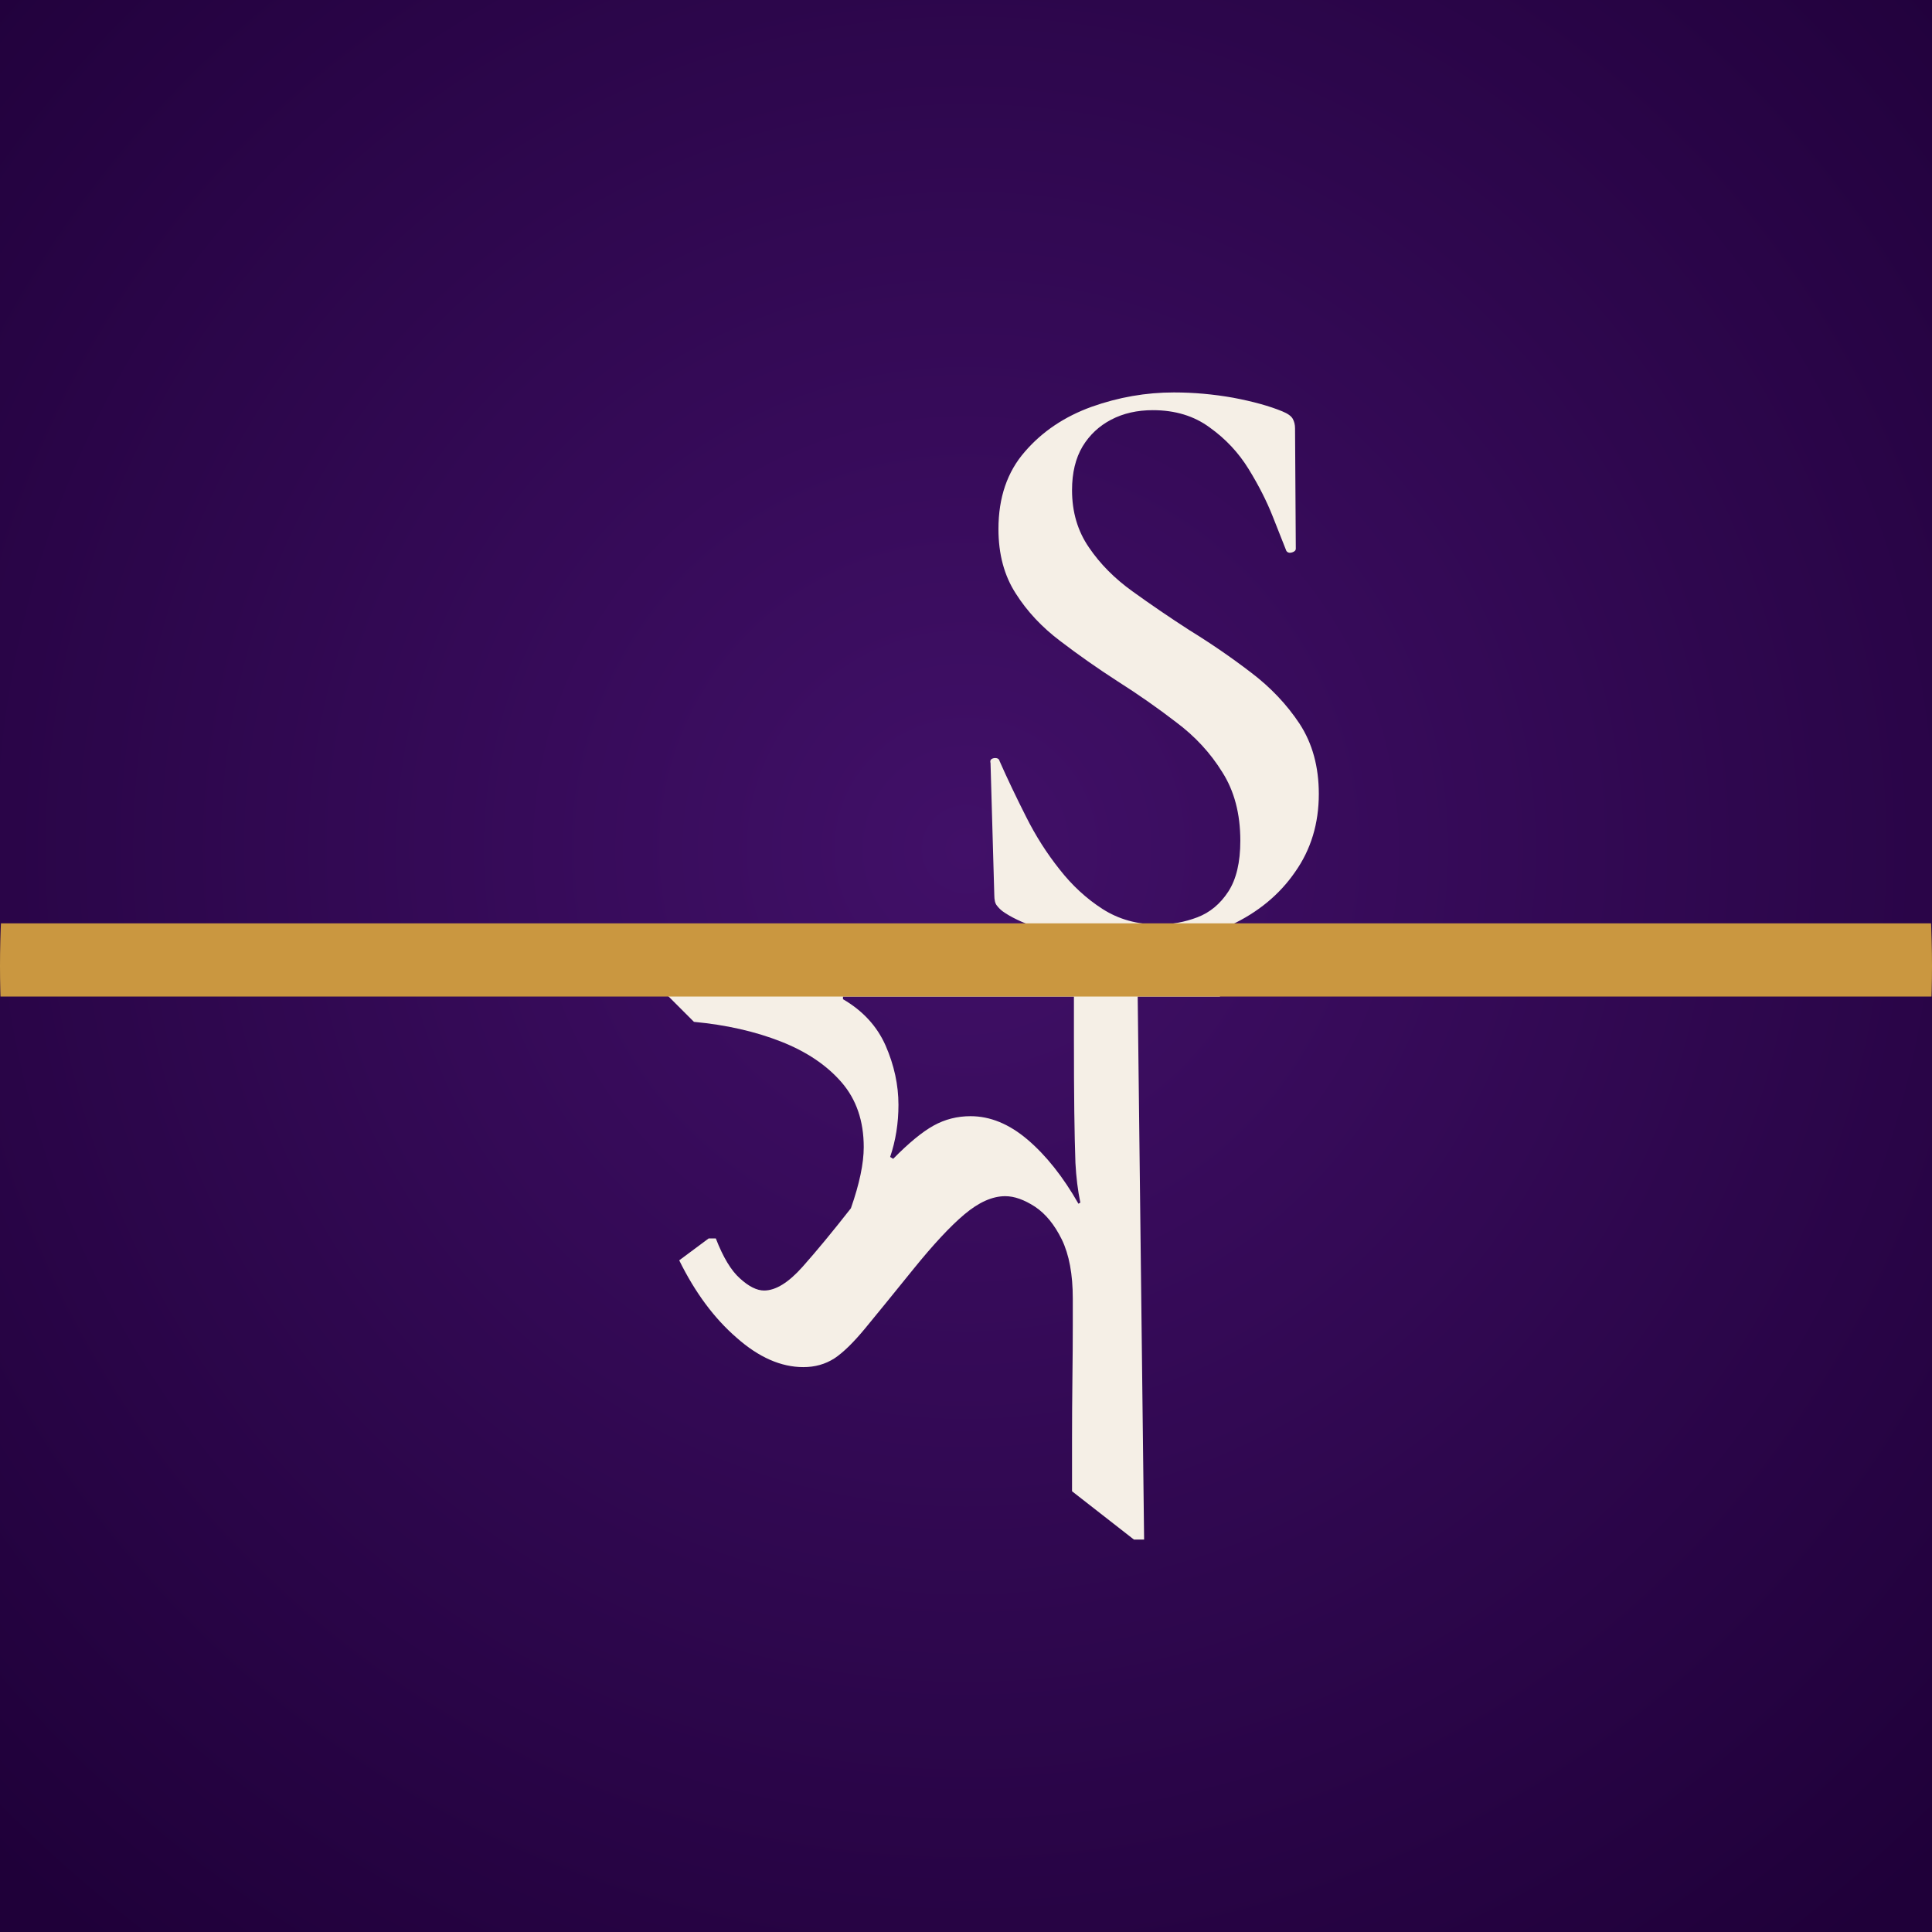
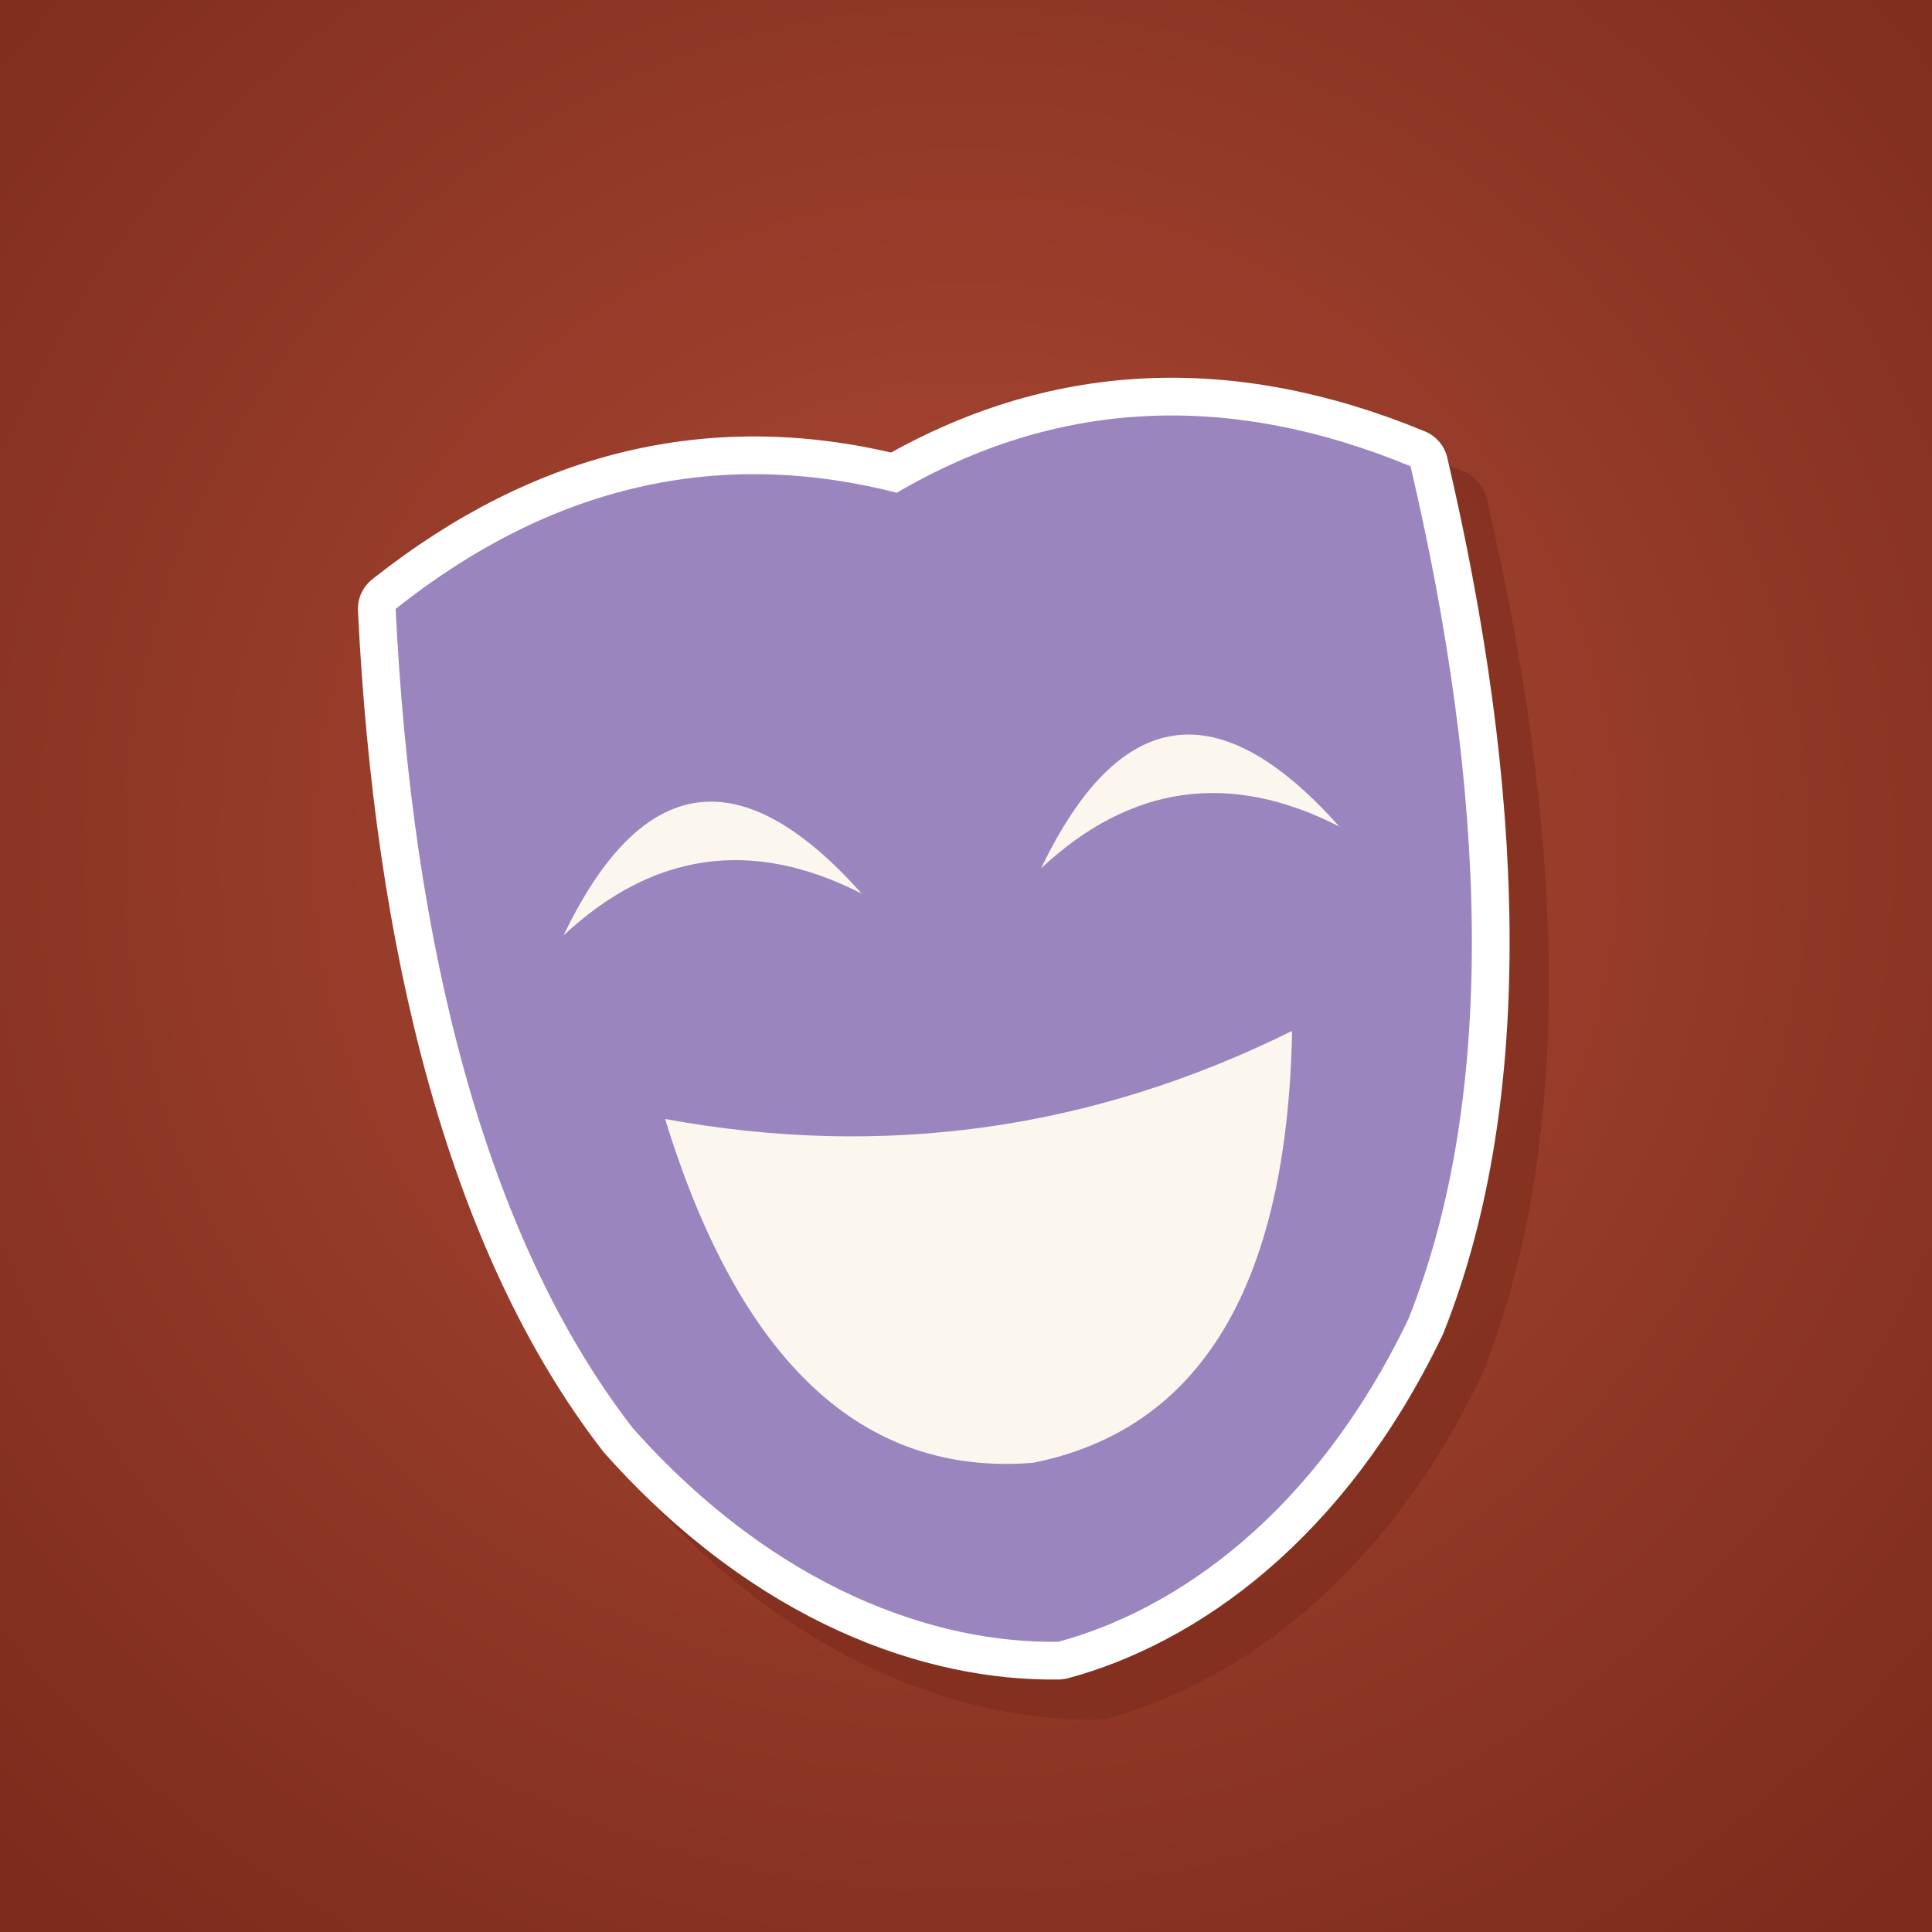
<svg xmlns="http://www.w3.org/2000/svg" viewBox="0 0 512 512" width="512" height="512" role="img" aria-label="Sanguine">
  <defs>
    <radialGradient id="g" cx="50%" cy="44%" r="72%">
-       <stop offset="0" stop-color="#411068" />
-       <stop offset="1" stop-color="#1f0039" />
+       <stop offset="0" stop-color="#ad4a35" />
+       <stop offset="1" stop-color="#7c2b1c" />
    </radialGradient>
  </defs>
  <rect width="512" height="512" rx="0" fill="url(#g)" />
-   <path d="M212.9 362.3Q204 362.3 195.2 354.5Q186.3 346.8 180 334L187.8 328.2L189.7 328.2Q192.6 335.7 196.1 338.8Q199.6 342 202.5 342Q207.1 342 212.7 335.7Q218.3 329.4 225.5 320.2Q228.9 310.5 228.9 304Q228.9 293.6 223 286.8Q217.1 280 206.9 276Q196.7 272 183.9 270.8L162.6 249.5L162.6 247.6L308.8 247.6L323.3 262.1L323.3 264.1L301.5 264.1L303.2 408L300.5 408L284.1 395.2Q284.1 389.6 284.1 381.6Q284.1 373.7 284.2 365.4Q284.3 357.2 284.3 351.3Q284.3 345.3 284.3 344.1Q284.3 334.5 281.4 328.5Q278.5 322.6 274.3 319.8Q270 317 266.4 317Q261.3 317 255.6 321.8Q250 326.5 242 336.4Q234 346.3 229.3 352Q224.6 357.7 221.1 360Q217.5 362.3 212.9 362.3ZM284.6 264.1L223.4 264.1L223.4 264.8Q231.3 269.4 234.7 277.1Q238.1 284.9 238.1 292.8Q238.1 300.1 235.9 306.6L236.7 307.1Q242.9 300.8 247.4 298.3Q251.9 295.8 257.2 295.8Q265 295.8 272.3 302Q279.7 308.3 285.8 319L286.3 318.7Q285.3 313.9 285 308.2Q284.8 302.5 284.7 294.7Q284.6 286.8 284.6 274.7L284.6 264.1Z" fill="#f5efe6" />
-   <path d="M284.1 129.9Q284.1 138.6 288.6 145.1Q293 151.6 300.1 156.7Q307.3 161.9 315.2 167Q323.8 172.3 331.5 178.2Q339.3 184.1 344.4 191.8Q349.5 199.6 349.5 210.4Q349.5 222.2 343.2 231.1Q337 240.1 326.1 245.2Q315.3 250.3 301.1 250.3Q294.6 250.3 287.6 249.1Q280.6 247.8 274.7 245.8Q268.9 243.8 265.7 241.5Q264.8 240.8 264.2 240Q263.5 239.2 263.5 237.2L262.5 202.2Q262.2 201.1 263.5 200.9Q264.7 200.8 264.9 201.7Q268 208.7 271.9 216.4Q275.7 224 280.8 230.4Q285.8 236.8 292.2 240.9Q298.6 245 306.9 245Q312.3 245 317.3 243.1Q322.3 241.2 325.5 236.3Q328.7 231.4 328.7 222.8Q328.7 212.1 323.9 204.6Q319.2 197 311.7 191.4Q304.3 185.7 296.1 180.5Q288.2 175.4 281 169.9Q273.7 164.4 269.2 157.3Q264.6 150.2 264.6 140.2Q264.6 127.7 271.6 119.7Q278.5 111.7 289.3 107.8Q300 104 311.1 104Q318.9 104 326.8 105.4Q334.7 106.9 339.8 109Q342 109.9 342.6 111Q343.2 112.1 343.2 113.5L343.4 145.4Q343.4 146.1 342.4 146.4Q341.4 146.7 340.9 146Q339.7 142.9 337.3 136.9Q334.9 130.8 330.9 124.3Q326.9 117.8 320.6 113.3Q314.4 108.7 305.5 108.7Q299.3 108.7 294.5 111.2Q289.7 113.7 286.9 118.3Q284.1 123 284.1 129.9Z" fill="#f5efe6" />
-   <clipPath id="c">
-     <circle cx="256" cy="256" r="256" />
-   </clipPath>
-   <rect clip-path="url(#c)" x="0" y="244.7" width="512" height="19.4" fill="#ca9740" />
+   <g transform="rotate(-8 256 261.1)">
+     <path d="M120.2 141.3Q188.1 101.4 256 129.3Q323.9 101.4 391.8 141.3C399.8 229.2 391.8 309 359.8 365C327.9 412.9 288 432.8 256 436.8C224.1 432.8 184.1 412.9 152.2 365C120.2 309 112.2 229.2 120.2 141.3Z" transform="translate(8.8 12)" fill="#7c2b1c" stroke="#7c2b1c" stroke-width="20" stroke-linejoin="round" opacity="0.6" />
+     <path d="M120.2 141.3Q188.1 101.4 256 129.3Q323.9 101.4 391.8 141.3C399.8 229.2 391.8 309 359.8 365C327.9 412.9 288 432.8 256 436.8C224.1 432.8 184.1 412.9 152.2 365C120.2 309 112.2 229.2 120.2 141.3Z" fill="#ffffff" stroke="#ffffff" stroke-width="20" stroke-linejoin="round" />
+     <path d="M120.2 141.3Q188.1 101.4 256 129.3Q323.9 101.4 391.8 141.3C399.8 229.2 391.8 309 359.8 365C327.9 412.9 288 432.8 256 436.8C224.1 432.8 184.1 412.9 152.2 365C120.2 309 112.2 229.2 120.2 141.3Z" fill="#9a85bf" />
+     <path d="M152.2 233.2Q192.1 173.3 232 233.2Q192.1 205.2 152.2 233.2ZM280 233.2Q319.9 173.3 359.8 233.2Q319.9 205.2 280 233.2ZM172.1 285.1Q256 313 339.9 285.1Q323.9 384.9 256 388.9Q188.1 384.9 172.1 285.1Z" fill="#fbf6ee" />
+   </g>
</svg>
